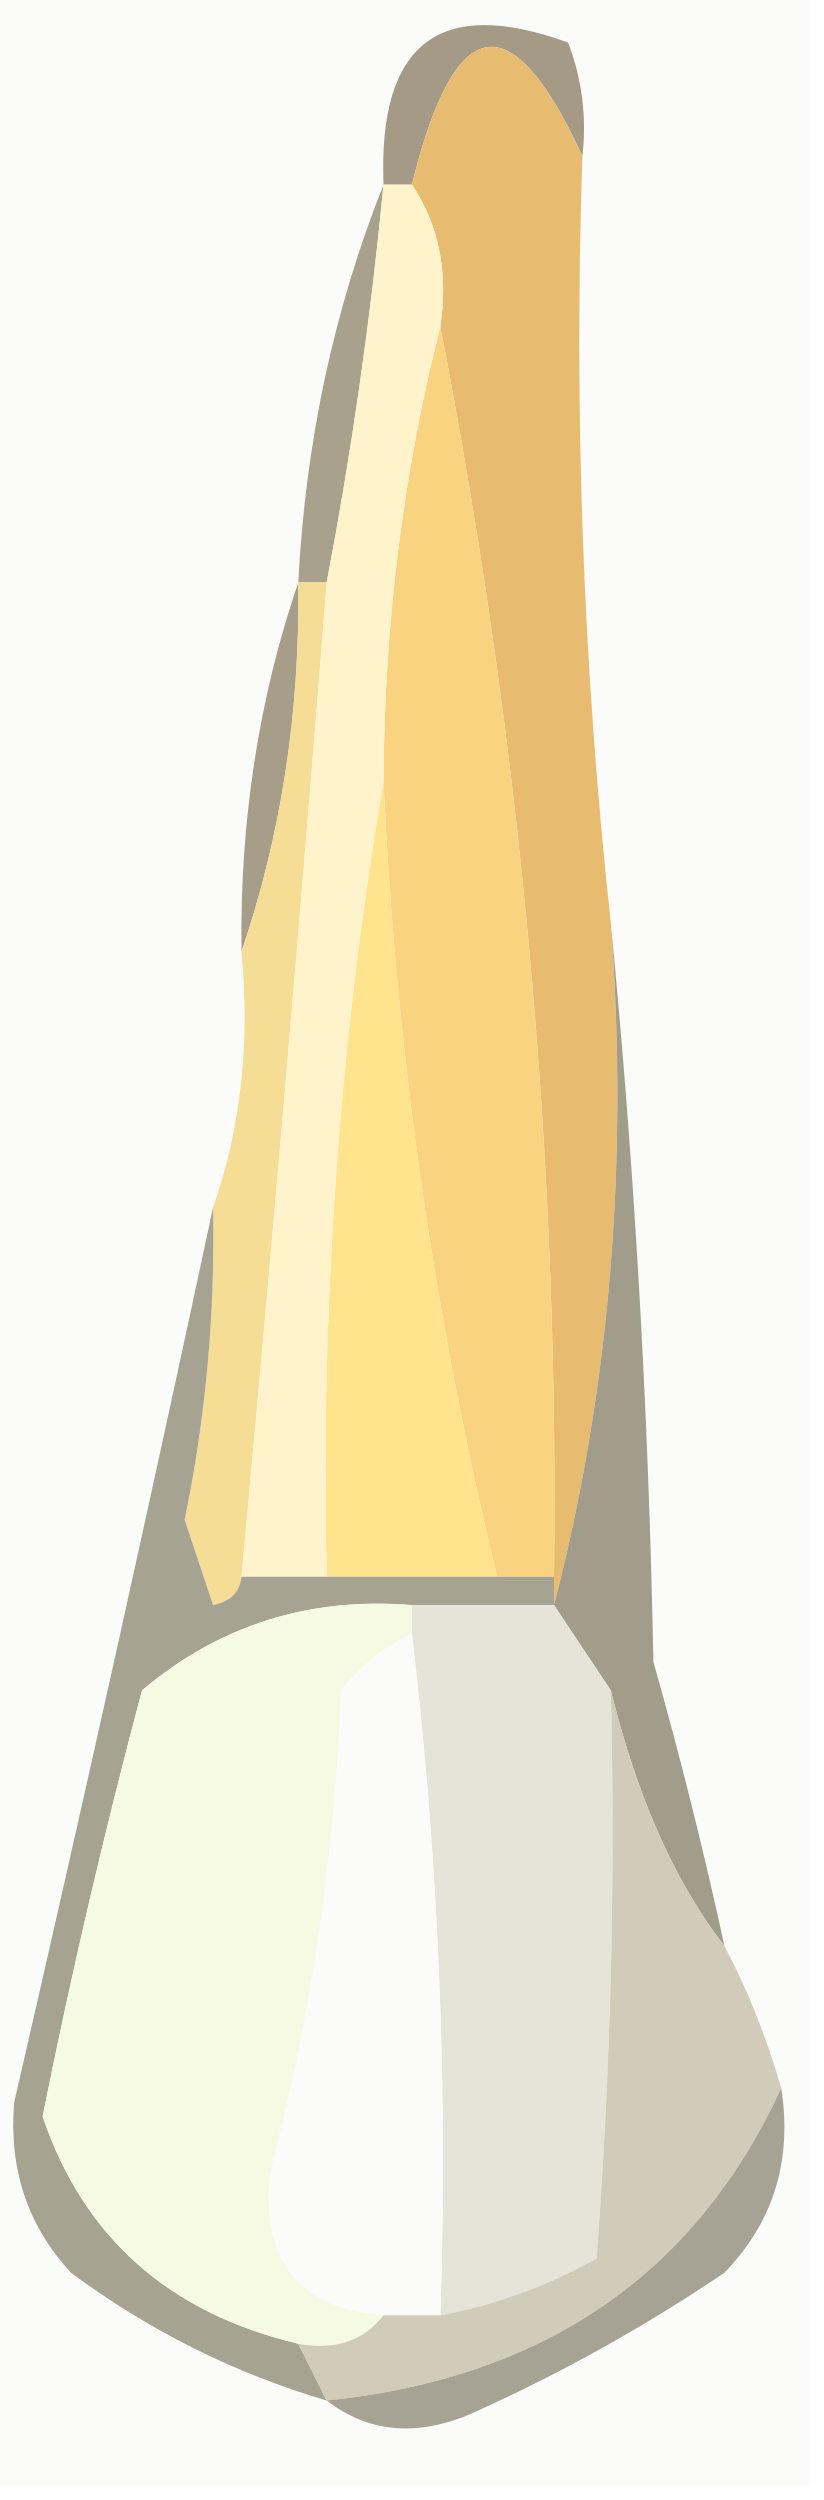
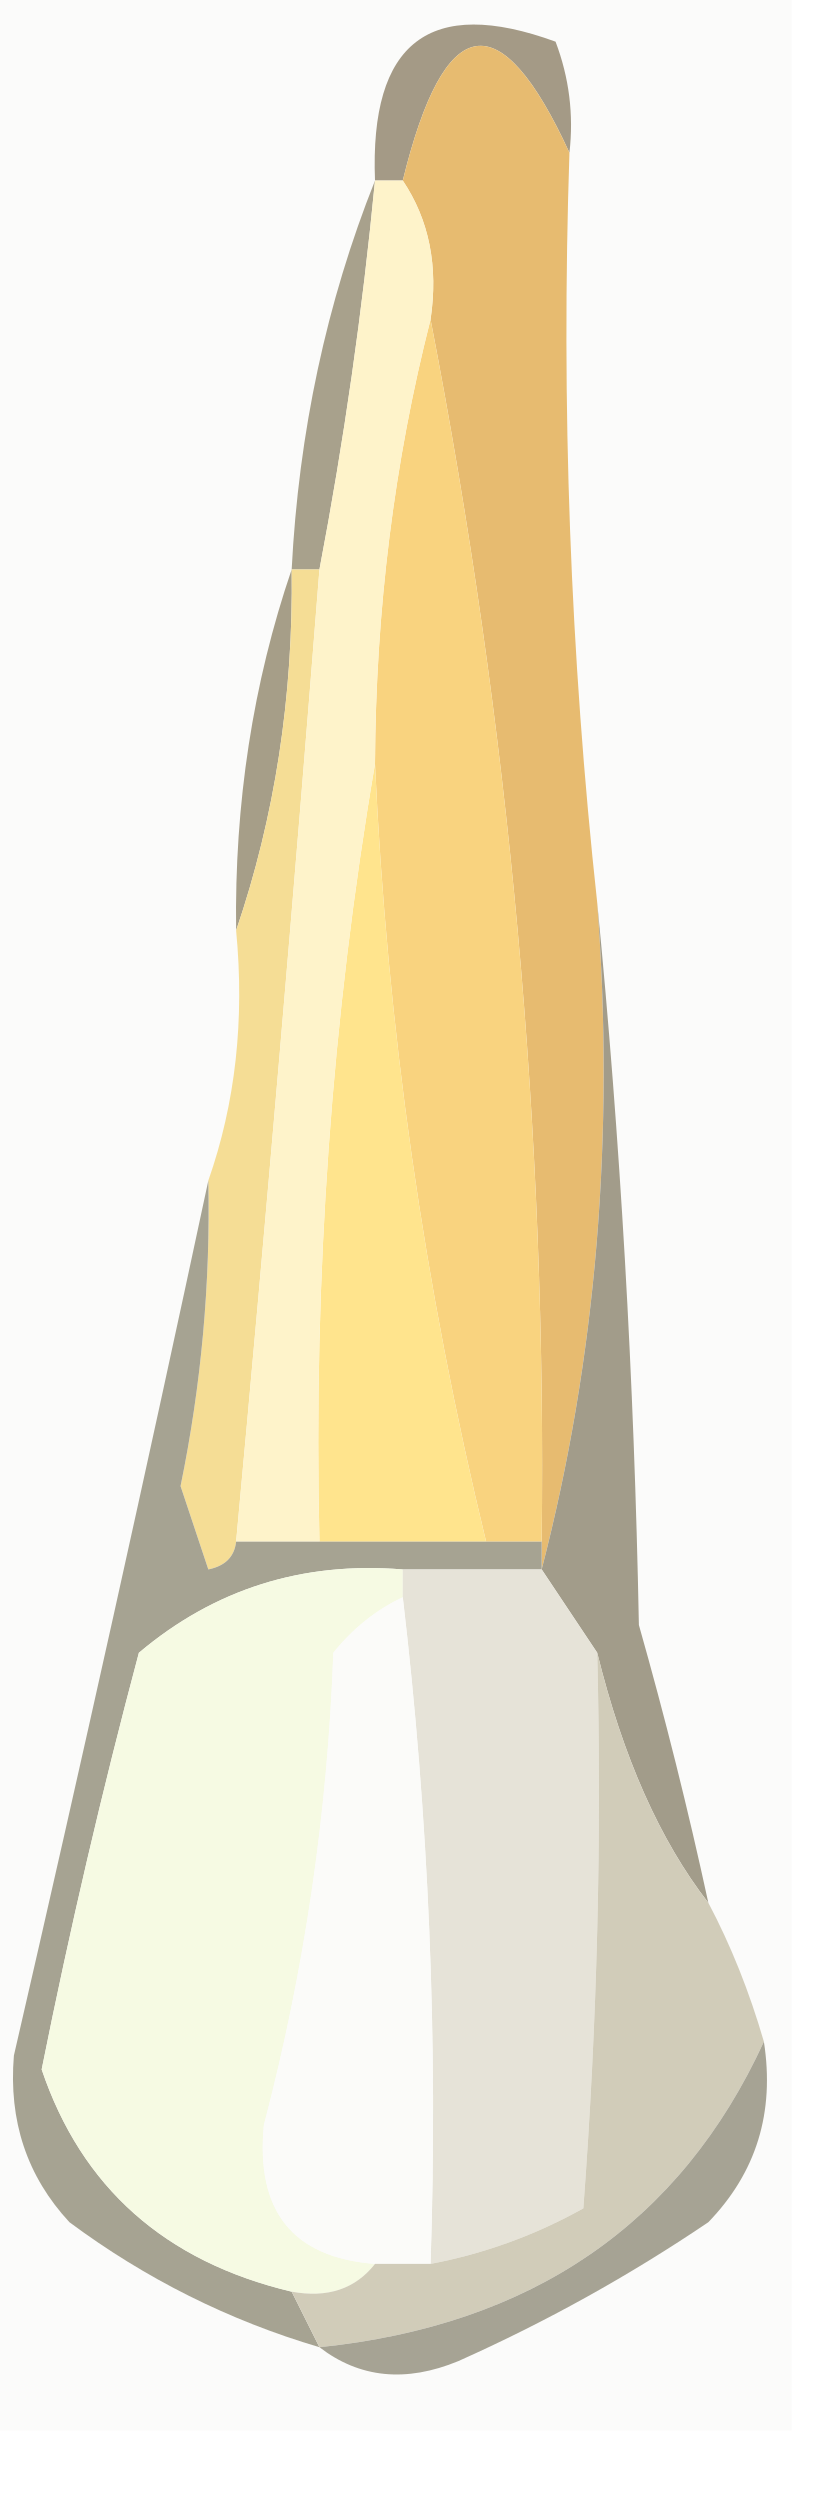
- <svg xmlns="http://www.w3.org/2000/svg" version="1.1" width="29px" height="88px" style="shape-rendering:geometricPrecision; text-rendering:geometricPrecision; image-rendering:optimizeQuality; fill-rule:evenodd; clip-rule:evenodd">
+ <svg xmlns="http://www.w3.org/2000/svg" version="1.1" width="30" height="90" style="shape-rendering:geometricPrecision; text-rendering:geometricPrecision; image-rendering:optimizeQuality; fill-rule:evenodd; clip-rule:evenodd">
  <g>
    <path style="opacity:1" fill="#fbfbfa" d="M -0.5,-0.5 C 9.167,-0.5 18.833,-0.5 28.5,-0.5C 28.5,28.833 28.5,58.167 28.5,87.5C 18.833,87.5 9.167,87.5 -0.5,87.5C -0.5,58.167 -0.5,28.833 -0.5,-0.5 Z" />
  </g>
  <g>
    <path style="opacity:1" fill="#a49a86" d="M 20.5,5.5 C 17.999,0.052 15.999,0.385 14.5,6.5C 14.167,6.5 13.833,6.5 13.5,6.5C 13.305,1.514 15.472,-0.152 20,1.5C 20.49,2.793 20.657,4.127 20.5,5.5 Z" />
  </g>
  <g>
    <path style="opacity:1" fill="#a8a18c" d="M 13.5,6.5 C 13.05,11.202 12.383,15.868 11.5,20.5C 11.167,20.5 10.833,20.5 10.5,20.5C 10.754,15.556 11.754,10.889 13.5,6.5 Z" />
  </g>
  <g>
    <path style="opacity:1" fill="#e7bb70" d="M 20.5,5.5 C 20.196,14.584 20.529,23.584 21.5,32.5C 22.134,40.903 21.467,48.903 19.5,56.5C 19.5,56.167 19.5,55.833 19.5,55.5C 19.687,40.888 18.354,26.221 15.5,11.5C 15.784,9.585 15.451,7.919 14.5,6.5C 15.999,0.385 17.999,0.052 20.5,5.5 Z" />
  </g>
  <g>
    <path style="opacity:1" fill="#a69e88" d="M 10.5,20.5 C 10.562,25.076 9.895,29.409 8.5,33.5C 8.438,28.924 9.105,24.591 10.5,20.5 Z" />
  </g>
  <g>
    <path style="opacity:1" fill="#f9d37f" d="M 15.5,11.5 C 18.354,26.221 19.687,40.888 19.5,55.5C 18.833,55.5 18.167,55.5 17.5,55.5C 15.267,46.327 13.934,36.994 13.5,27.5C 13.527,21.949 14.194,16.616 15.5,11.5 Z" />
  </g>
  <g>
    <path style="opacity:1" fill="#ffe48d" d="M 13.5,27.5 C 13.934,36.994 15.267,46.327 17.5,55.5C 15.5,55.5 13.5,55.5 11.5,55.5C 11.275,45.954 11.942,36.621 13.5,27.5 Z" />
  </g>
  <g>
    <path style="opacity:1" fill="#f5dd95" d="M 10.5,20.5 C 10.833,20.5 11.167,20.5 11.5,20.5C 10.582,32.179 9.582,43.846 8.5,55.5C 8.44,56.043 8.107,56.376 7.5,56.5C 7.167,55.5 6.833,54.5 6.5,53.5C 7.246,49.868 7.579,46.202 7.5,42.5C 8.477,39.713 8.81,36.713 8.5,33.5C 9.895,29.409 10.562,25.076 10.5,20.5 Z" />
  </g>
  <g>
    <path style="opacity:1" fill="#fef3ca" d="M 13.5,6.5 C 13.833,6.5 14.167,6.5 14.5,6.5C 15.451,7.919 15.784,9.585 15.5,11.5C 14.194,16.616 13.527,21.949 13.5,27.5C 11.942,36.621 11.275,45.954 11.5,55.5C 10.5,55.5 9.5,55.5 8.5,55.5C 9.582,43.846 10.582,32.179 11.5,20.5C 12.383,15.868 13.05,11.202 13.5,6.5 Z" />
  </g>
  <g>
    <path style="opacity:1" fill="#a29c8a" d="M 21.5,32.5 C 22.33,40.99 22.83,49.657 23,58.5C 23.943,61.824 24.776,65.157 25.5,68.5C 23.761,66.263 22.427,63.263 21.5,59.5C 20.833,58.5 20.167,57.5 19.5,56.5C 21.467,48.903 22.134,40.903 21.5,32.5 Z" />
  </g>
  <g>
    <path style="opacity:1" fill="#a6a392" d="M 7.5,42.5 C 7.579,46.202 7.246,49.868 6.5,53.5C 6.833,54.5 7.167,55.5 7.5,56.5C 8.107,56.376 8.44,56.043 8.5,55.5C 9.5,55.5 10.5,55.5 11.5,55.5C 13.5,55.5 15.5,55.5 17.5,55.5C 18.167,55.5 18.833,55.5 19.5,55.5C 19.5,55.833 19.5,56.167 19.5,56.5C 17.833,56.5 16.167,56.5 14.5,56.5C 10.885,56.206 7.718,57.206 5,59.5C 3.675,64.465 2.509,69.465 1.5,74.5C 2.937,78.748 5.937,81.415 10.5,82.5C 10.833,83.167 11.167,83.833 11.5,84.5C 8.243,83.538 5.243,82.038 2.5,80C 0.972,78.352 0.305,76.352 0.5,74C 2.945,63.399 5.279,52.899 7.5,42.5 Z" />
  </g>
  <g>
    <path style="opacity:1" fill="#f6fae3" d="M 14.5,56.5 C 14.5,56.833 14.5,57.167 14.5,57.5C 13.542,57.953 12.708,58.62 12,59.5C 11.794,65.272 10.961,70.939 9.5,76.5C 9.202,79.603 10.535,81.27 13.5,81.5C 12.791,82.404 11.791,82.737 10.5,82.5C 5.937,81.415 2.937,78.748 1.5,74.5C 2.509,69.465 3.675,64.465 5,59.5C 7.718,57.206 10.885,56.206 14.5,56.5 Z" />
  </g>
  <g>
    <path style="opacity:1" fill="#e6e3d8" d="M 14.5,56.5 C 16.167,56.5 17.833,56.5 19.5,56.5C 20.167,57.5 20.833,58.5 21.5,59.5C 21.666,66.175 21.5,72.842 21,79.5C 19.274,80.464 17.441,81.131 15.5,81.5C 15.77,73.445 15.437,65.445 14.5,57.5C 14.5,57.167 14.5,56.833 14.5,56.5 Z" />
  </g>
  <g>
    <path style="opacity:1" fill="#fbfbf9" d="M 14.5,57.5 C 15.437,65.445 15.77,73.445 15.5,81.5C 14.833,81.5 14.167,81.5 13.5,81.5C 10.535,81.27 9.202,79.603 9.5,76.5C 10.961,70.939 11.794,65.272 12,59.5C 12.708,58.62 13.542,57.953 14.5,57.5 Z" />
  </g>
  <g>
    <path style="opacity:1" fill="#d1ccb9" d="M 21.5,59.5 C 22.427,63.263 23.761,66.263 25.5,68.5C 26.309,70.028 26.976,71.694 27.5,73.5C 24.493,80.043 19.16,83.71 11.5,84.5C 11.167,83.833 10.833,83.167 10.5,82.5C 11.791,82.737 12.791,82.404 13.5,81.5C 14.167,81.5 14.833,81.5 15.5,81.5C 17.441,81.131 19.274,80.464 21,79.5C 21.5,72.842 21.666,66.175 21.5,59.5 Z" />
  </g>
  <g>
    <path style="opacity:1" fill="#a6a394" d="M 27.5,73.5 C 27.896,76.044 27.229,78.211 25.5,80C 22.661,81.92 19.661,83.587 16.5,85C 14.613,85.78 12.946,85.613 11.5,84.5C 19.16,83.71 24.493,80.043 27.5,73.5 Z" />
  </g>
</svg>
